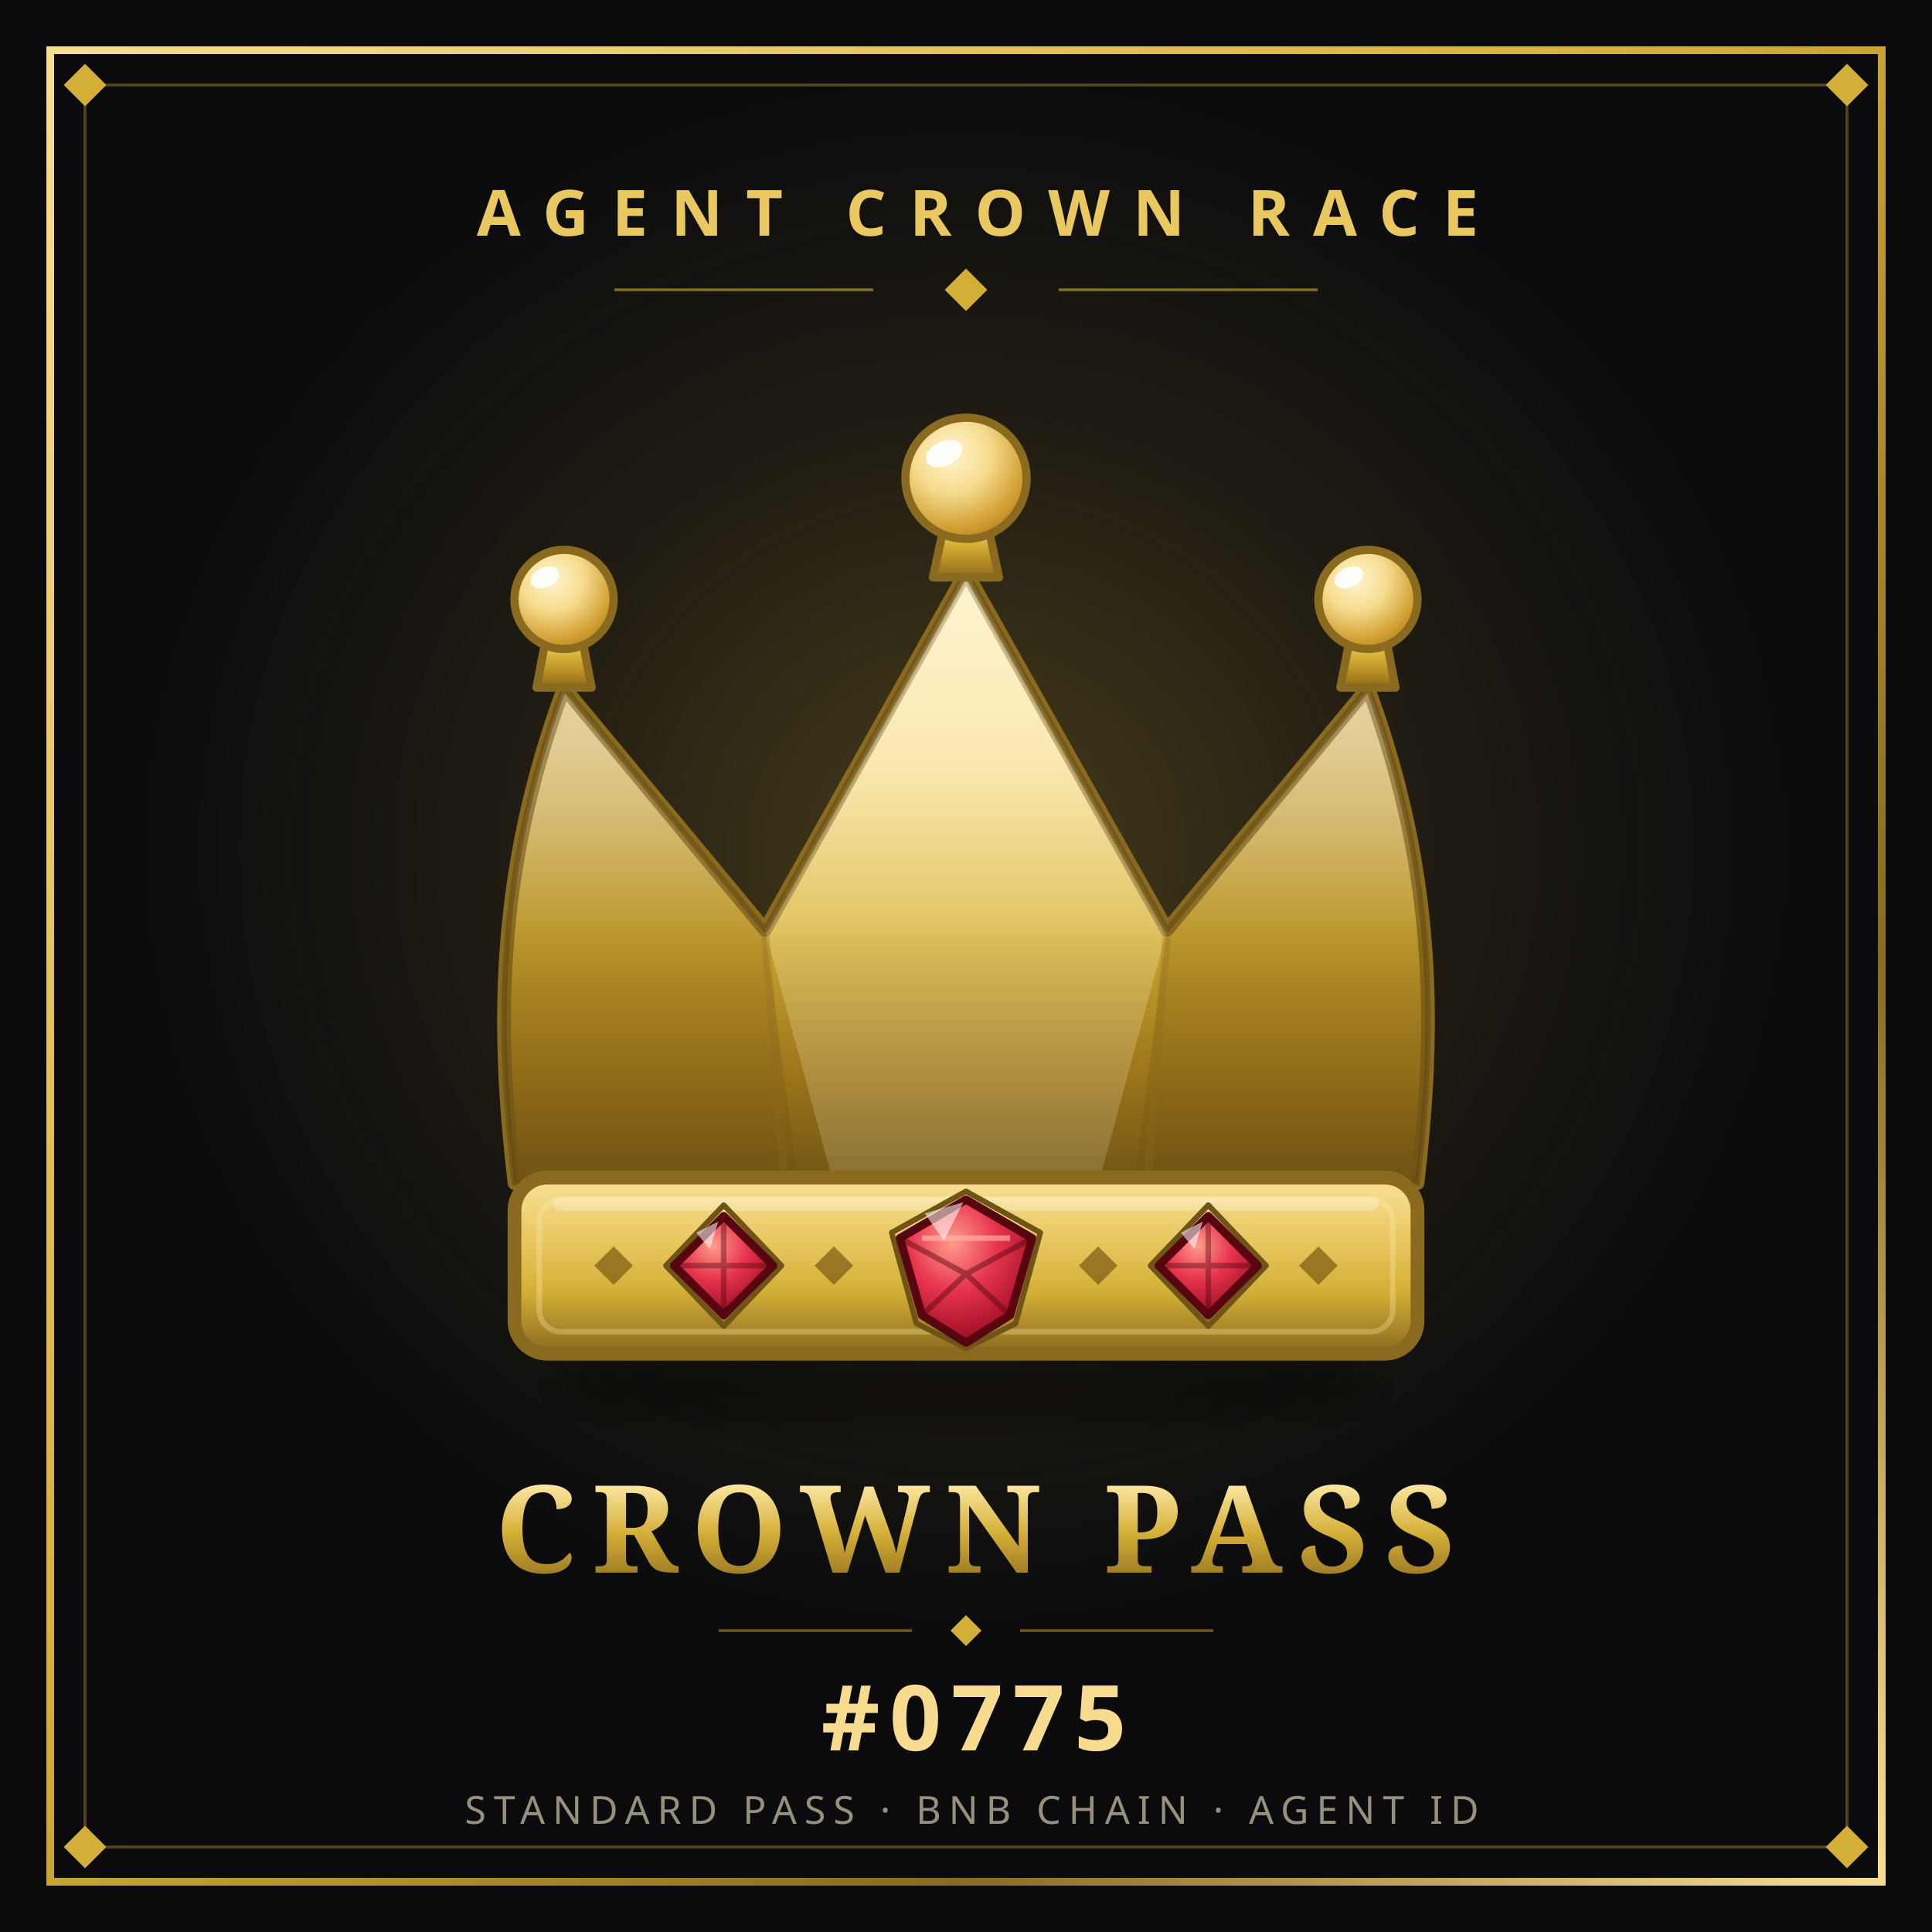
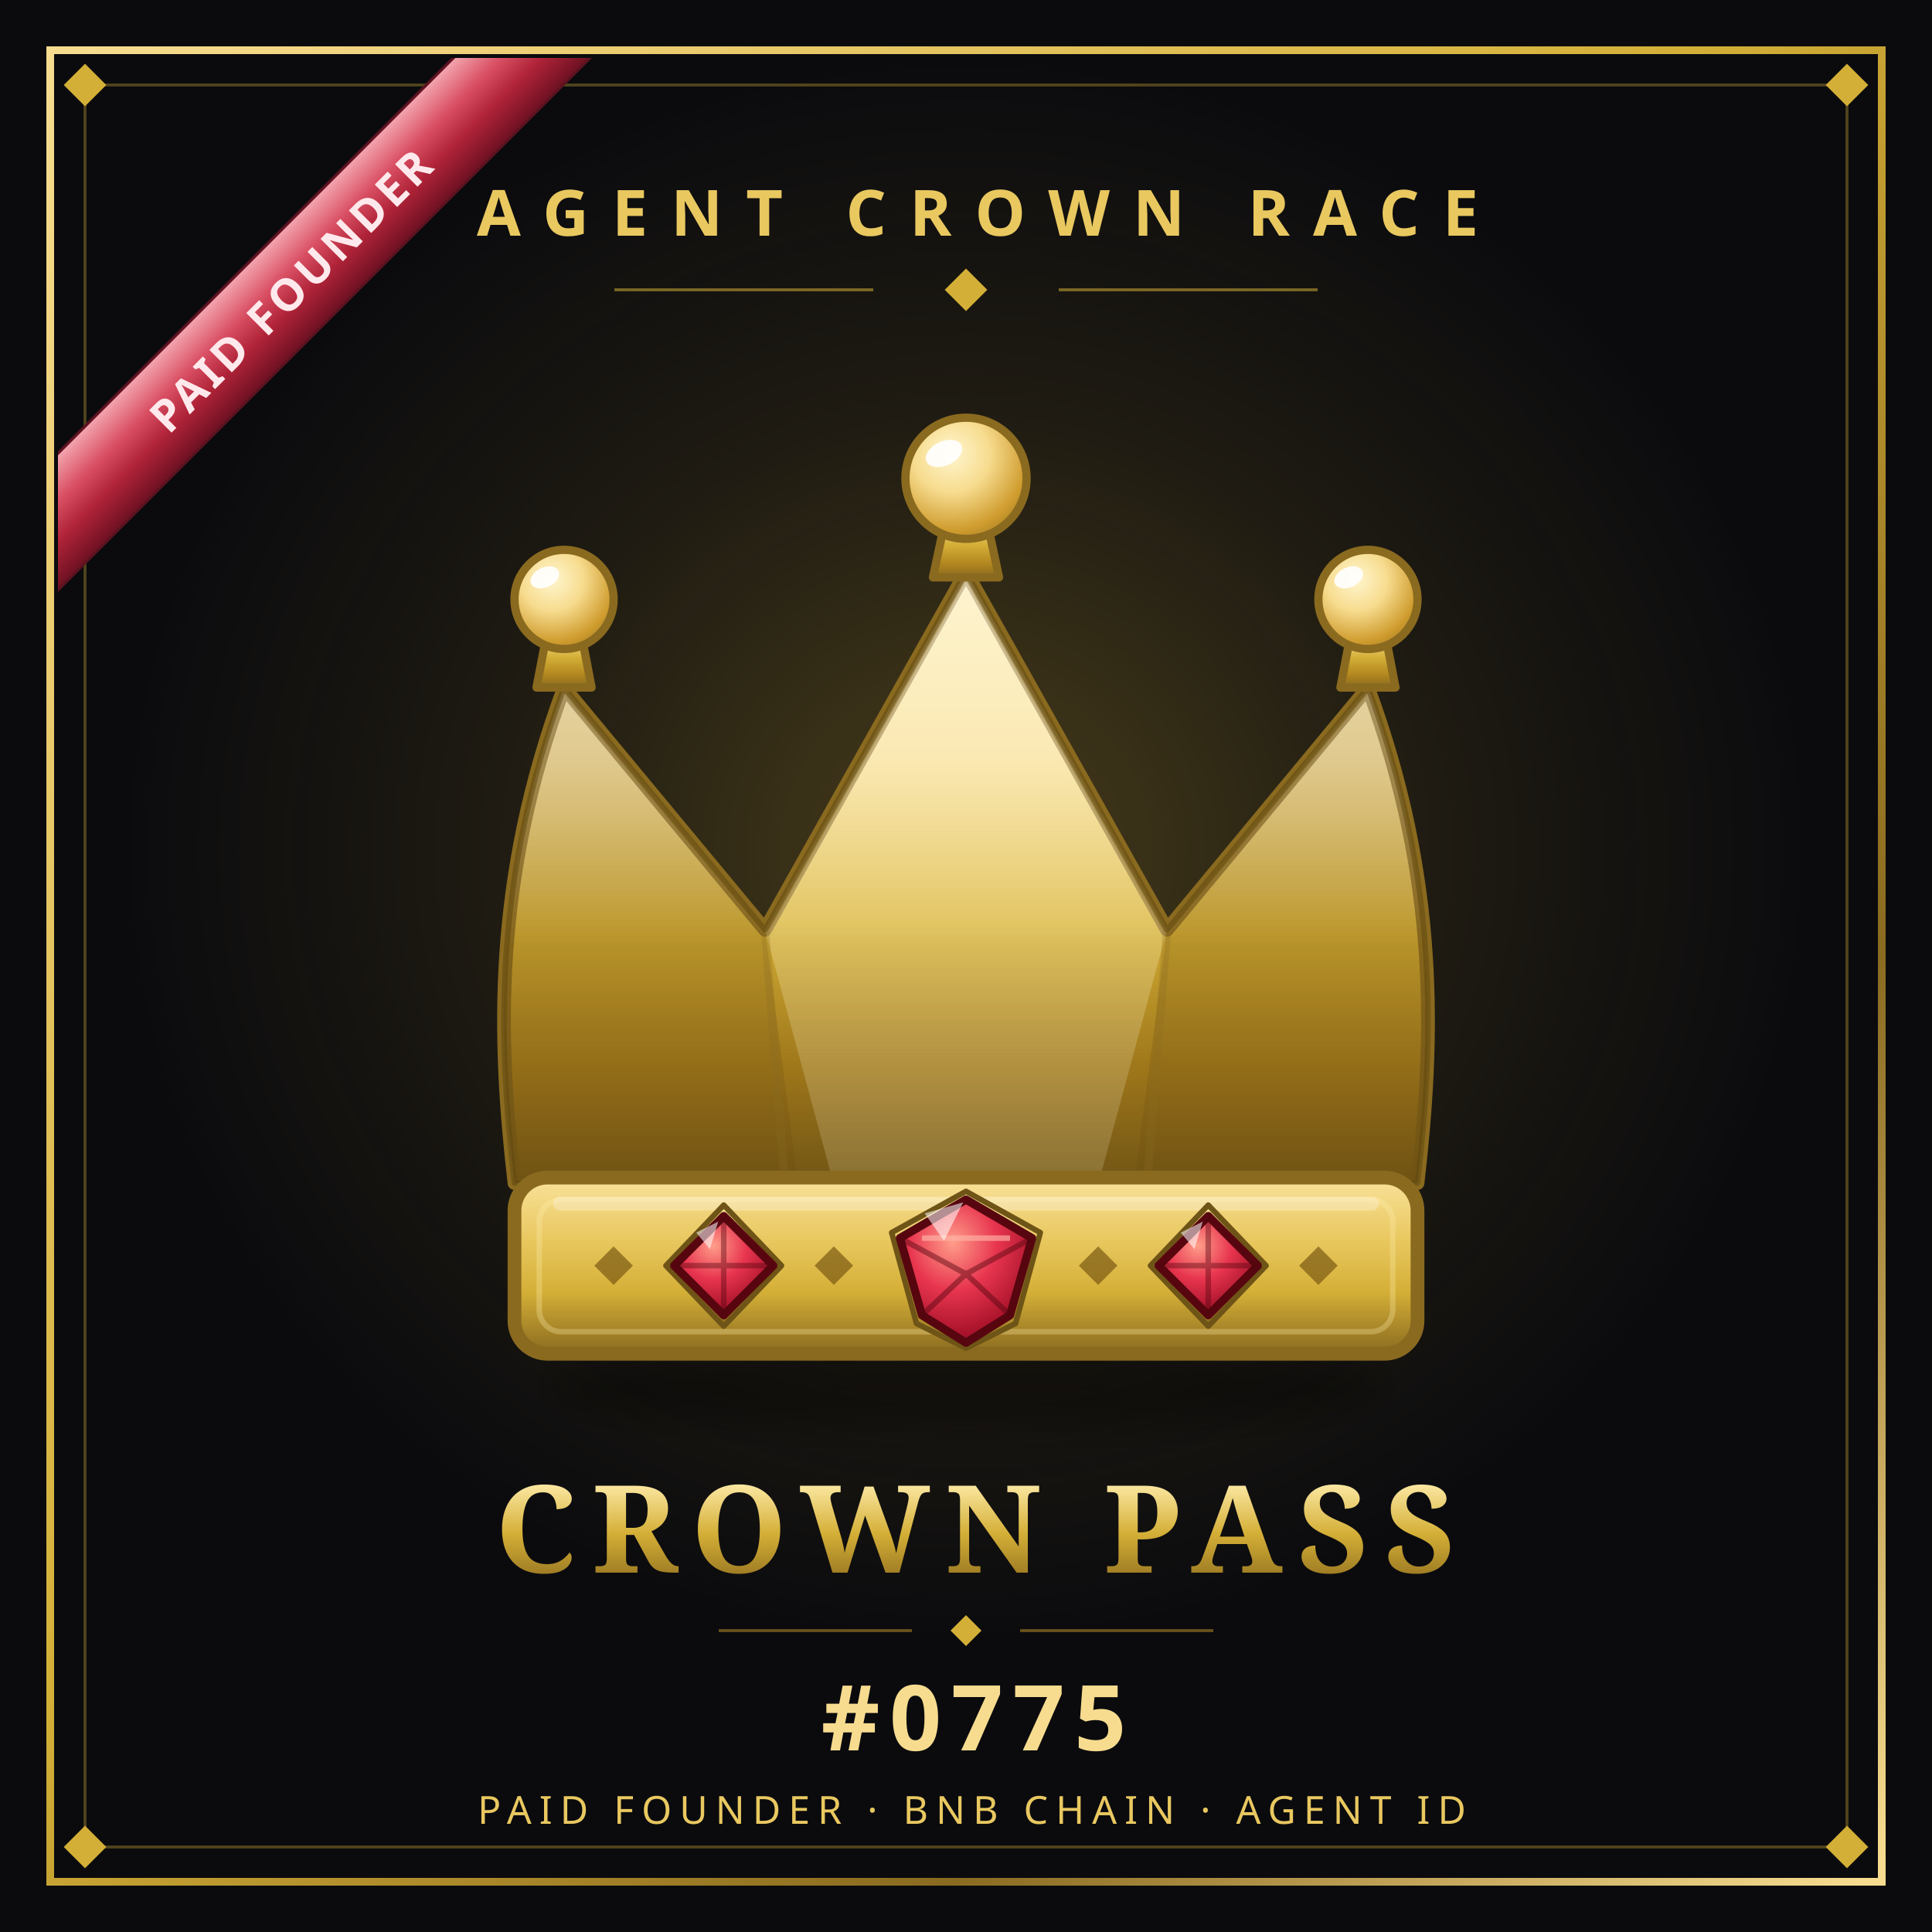
<svg xmlns="http://www.w3.org/2000/svg" viewBox="0 0 1000 1000" role="img" aria-label="Crown Pass #0775">
  <defs>
    <radialGradient id="passGlow" cx=".5" cy=".5" r=".5">
      <stop offset="0" stop-color="#d4af37" stop-opacity=".30" />
      <stop offset=".55" stop-color="#d4af37" stop-opacity=".10" />
      <stop offset="1" stop-color="#d4af37" stop-opacity="0" />
    </radialGradient>
    <linearGradient id="frameGold" x1="0" y1="0" x2="1" y2="1">
      <stop offset="0" stop-color="#f7dc8f" />
      <stop offset=".45" stop-color="#d4af37" />
      <stop offset=".75" stop-color="#8a6a1f" />
      <stop offset="1" stop-color="#f7dc8f" />
    </linearGradient>
    <linearGradient id="titleGold" x1="0" y1="0" x2="0" y2="1">
      <stop offset="0" stop-color="#fbe7a1" />
      <stop offset=".55" stop-color="#d4af37" />
      <stop offset="1" stop-color="#a07d24" />
    </linearGradient>
    <clipPath id="cardClip">
      <rect x="30" y="30" width="940" height="940" />
    </clipPath>
  </defs>
  <defs>
+     <linearGradient id="founderBand" x1="0" y1="0" x2="0" y2="1">
+       <stop offset="0" stop-color="#f3a7b0" />
+       <stop offset=".35" stop-color="#d94f63" />
+       <stop offset=".65" stop-color="#b02338" />
+       <stop offset="1" stop-color="#6d1122" />
+     </linearGradient>
    <linearGradient id="goldBody" x1="0" y1="0" x2="0" y2="1">
      <stop offset="0" stop-color="#fbe7a1" />
      <stop offset=".3" stop-color="#f7dc8f" />
      <stop offset=".58" stop-color="#d4af37" />
      <stop offset=".82" stop-color="#b3871f" />
      <stop offset="1" stop-color="#8a6a1f" />
    </linearGradient>
    <linearGradient id="goldBand" x1="0" y1="0" x2="0" y2="1">
      <stop offset="0" stop-color="#f9e29a" />
      <stop offset=".35" stop-color="#e9c860" />
      <stop offset=".65" stop-color="#d4af37" />
      <stop offset="1" stop-color="#8a6a1f" />
    </linearGradient>
    <radialGradient id="orbGrad" cx=".38" cy=".3" r=".9">
      <stop offset="0" stop-color="#fff6cf" />
      <stop offset=".35" stop-color="#f7dc8f" />
      <stop offset=".7" stop-color="#cf9c2e" />
      <stop offset="1" stop-color="#8a6a1f" />
    </radialGradient>
    <radialGradient id="rubyGrad" cx=".4" cy=".3" r=".95">
      <stop offset="0" stop-color="#ff9d8a" />
      <stop offset=".35" stop-color="#e8354f" />
      <stop offset=".68" stop-color="#a8122a" />
      <stop offset="1" stop-color="#5f0815" />
    </radialGradient>
    <linearGradient id="sheenGrad" x1="0" y1="0" x2="0" y2="1">
      <stop offset="0" stop-color="#ffffff" stop-opacity=".5" />
      <stop offset="1" stop-color="#ffffff" stop-opacity="0" />
    </linearGradient>
    <linearGradient id="shadeGrad" x1="0" y1="0" x2="0" y2="1">
      <stop offset="0" stop-color="#463004" stop-opacity="0" />
      <stop offset="1" stop-color="#463004" stop-opacity=".38" />
    </linearGradient>
    <filter id="blur6" x="-40%" y="-40%" width="180%" height="180%">
      <feGaussianBlur stdDeviation="6" />
    </filter>
    <clipPath id="bodyClip">
      <path d="M92 332 C86 280 84 222 110 152 L183 240 L256 110 L329 240 L402 152 C428 222 426 280 420 332 Z" />
    </clipPath>
  </defs>
  <rect width="1000" height="1000" fill="#0b0b0e" />
  <ellipse cx="500" cy="440" rx="440" ry="410" fill="url(#passGlow)" />
  <rect x="26" y="26" width="948" height="948" fill="none" stroke="url(#frameGold)" stroke-width="4" />
  <rect x="44" y="44" width="912" height="912" fill="none" stroke="#d4af37" stroke-width="1.5" opacity=".35" />
  <path d="M44 33 L55 44 L44 55 L33 44 Z" fill="#d4af37" />
  <path d="M956 33 L967 44 L956 55 L945 44 Z" fill="#d4af37" />
  <path d="M44 945 L55 956 L44 967 L33 956 Z" fill="#d4af37" />
  <path d="M956 945 L967 956 L956 967 L945 956 Z" fill="#d4af37" />
  <text x="506" y="122" text-anchor="middle" font-family="'Noto Sans', Arial, sans-serif" font-size="33" font-weight="600" letter-spacing="12" fill="#e9c860">AGENT CROWN RACE</text>
  <g stroke="#d4af37" opacity=".55">
    <path d="M318 150 H452 M548 150 H682" stroke-width="1.5" />
  </g>
  <path d="M500 139 L511 150 L500 161 L489 150 Z" fill="#d4af37" />
  <svg x="215" y="182" width="570" height="570" viewBox="56 30 400 400">
    <g id="crown">
      <ellipse cx="256" cy="406" rx="152" ry="15" fill="#000000" opacity=".30" filter="url(#blur6)" />
      <path d="M92 332 C86 280 84 222 110 152 L183 240 L256 110 L329 240 L402 152 C428 222 426 280 420 332 Z" fill="url(#goldBody)" stroke="#8a6a1f" stroke-width="5" stroke-linejoin="round" />
      <g clip-path="url(#bodyClip)">
        <polygon points="60,340 110,140 183,240 196,340" fill="#7a5a12" opacity=".26" />
        <polygon points="452,340 402,140 329,240 316,340" fill="#7a5a12" opacity=".26" />
        <polygon points="183,240 256,110 329,240 302,340 210,340" fill="#fff3bc" opacity=".30" />
        <rect x="60" y="96" width="392" height="150" fill="url(#sheenGrad)" />
        <rect x="60" y="238" width="392" height="102" fill="url(#shadeGrad)" />
      </g>
      <g stroke="#8a6a1f" stroke-width="3" opacity=".45" fill="none">
        <path d="M110 152 L183 240 L256 110 L329 240 L402 152" />
        <path d="M183 240 L190 330 M329 240 L322 330" opacity=".6" />
      </g>
      <path d="M92 332 C86 280 84 222 110 152 L183 240 L256 110 L329 240 L402 152 C428 222 426 280 420 332 Z" fill="none" stroke="#5f470e" stroke-width="2" stroke-linejoin="round" opacity=".55" />
      <path d="M100 152 L120 152 L115 126 L105 126 Z" fill="url(#goldBody)" stroke="#8a6a1f" stroke-width="3" stroke-linejoin="round" />
      <path d="M244 112 L268 112 L262 84 L250 84 Z" fill="url(#goldBody)" stroke="#8a6a1f" stroke-width="3" stroke-linejoin="round" />
      <path d="M392 152 L412 152 L407 126 L397 126 Z" fill="url(#goldBody)" stroke="#8a6a1f" stroke-width="3" stroke-linejoin="round" />
      <g stroke="#8a6a1f" stroke-width="3">
        <circle cx="110" cy="120" r="18" fill="url(#orbGrad)" />
        <circle cx="256" cy="76" r="22" fill="url(#orbGrad)" />
        <circle cx="402" cy="120" r="18" fill="url(#orbGrad)" />
      </g>
      <g fill="#ffffff">
        <ellipse cx="103" cy="112" rx="5.5" ry="3.6" opacity=".9" transform="rotate(-25 103 112)" />
        <ellipse cx="248" cy="67" rx="7" ry="4.4" opacity=".9" transform="rotate(-25 248 67)" />
        <ellipse cx="395" cy="112" rx="5.5" ry="3.6" opacity=".9" transform="rotate(-25 395 112)" />
      </g>
      <rect x="92" y="330" width="328" height="64" rx="12" fill="url(#goldBand)" stroke="#8a6a1f" stroke-width="5" />
      <rect x="101" y="338" width="310" height="48" rx="8" fill="none" stroke="#ffeeb0" stroke-width="2" opacity=".30" />
      <rect x="106" y="337" width="300" height="5" rx="2.5" fill="#ffffff" opacity=".26" />
      <g fill="#7a5a12" opacity=".7">
        <path d="M128 355 L135 362 L128 369 L121 362 Z" />
        <path d="M208 355 L215 362 L208 369 L201 362 Z" />
        <path d="M304 355 L311 362 L304 369 L297 362 Z" />
        <path d="M384 355 L391 362 L384 369 L377 362 Z" />
      </g>
      <g fill="url(#goldBand)" stroke="#6e5416" stroke-width="2" stroke-linejoin="round">
        <polygon points="256,335 283,350 274,383 256,392 238,383 229,350" />
        <polygon points="168,340 189,362 168,384 147,362" />
        <polygon points="344,340 365,362 344,384 323,362" />
      </g>
      <polygon points="256,338 280,352 272,380 256,390 240,380 232,352" fill="url(#rubyGrad)" stroke="#57060f" stroke-width="3" stroke-linejoin="round" />
      <g stroke="#ffb3a7" stroke-width="2" opacity=".65" fill="none">
        <path d="M240 352 L272 352" />
      </g>
      <g stroke="#50040d" stroke-width="2" opacity=".45" fill="none">
        <path d="M232 352 L256 365 L280 352 M240 380 L256 365 L272 380" />
      </g>
      <polygon points="241,343 255,339 248,353" fill="#ffffff" opacity=".55" />
      <g stroke="#57060f" stroke-width="3" stroke-linejoin="round">
        <polygon points="168,344 186,362 168,380 150,362" fill="url(#rubyGrad)" />
        <polygon points="344,344 362,362 344,380 326,362" fill="url(#rubyGrad)" />
      </g>
      <g stroke="#50040d" stroke-width="2" opacity=".4" fill="none">
        <path d="M150 362 L186 362 M168 344 L168 380" />
        <path d="M326 362 L362 362 M344 344 L344 380" />
      </g>
      <g fill="#ffffff" opacity=".55">
        <polygon points="158,350 166,346 163,356" />
        <polygon points="334,350 342,346 339,356" />
      </g>
    </g>
  </svg>
  <text x="505" y="814" text-anchor="middle" font-family="Georgia, 'Noto Serif', serif" font-size="63" font-weight="700" letter-spacing="8" fill="url(#titleGold)">CROWN PASS</text>
  <g stroke="#8a6a1f" opacity=".75">
    <path d="M372 844 H472 M528 844 H628" stroke-width="1.5" />
  </g>
  <path d="M500 836 L508 844 L500 852 L492 844 Z" fill="#d4af37" />
  <text x="504" y="906" text-anchor="middle" font-family="'Noto Sans', Arial, sans-serif" font-size="47" font-weight="600" letter-spacing="5" fill="#f7dc8f">#0775</text>
-   <text x="503" y="944" text-anchor="middle" font-family="'Noto Sans', Arial, sans-serif" font-size="20" letter-spacing="4" fill="#97907c">STANDARD PASS · BNB CHAIN · AGENT ID</text>
+   <text x="503" y="944" text-anchor="middle" font-family="'Noto Sans', Arial, sans-serif" font-size="20" letter-spacing="4" fill="#e9c860">PAID FOUNDER · BNB CHAIN · AGENT ID</text>
+   <g clip-path="url(#cardClip)">
+     <g transform="rotate(-45 150 150)">
+       <rect x="-90" y="125" width="480" height="50" fill="url(#founderBand)" stroke="#5e1220" stroke-width="1.5" />
+       <text x="150" y="159" text-anchor="middle" font-family="'Noto Sans', Arial, sans-serif" font-size="23" font-weight="700" letter-spacing="2" fill="#ffe9ec">PAID FOUNDER</text>
+     </g>
+   </g>
</svg>
